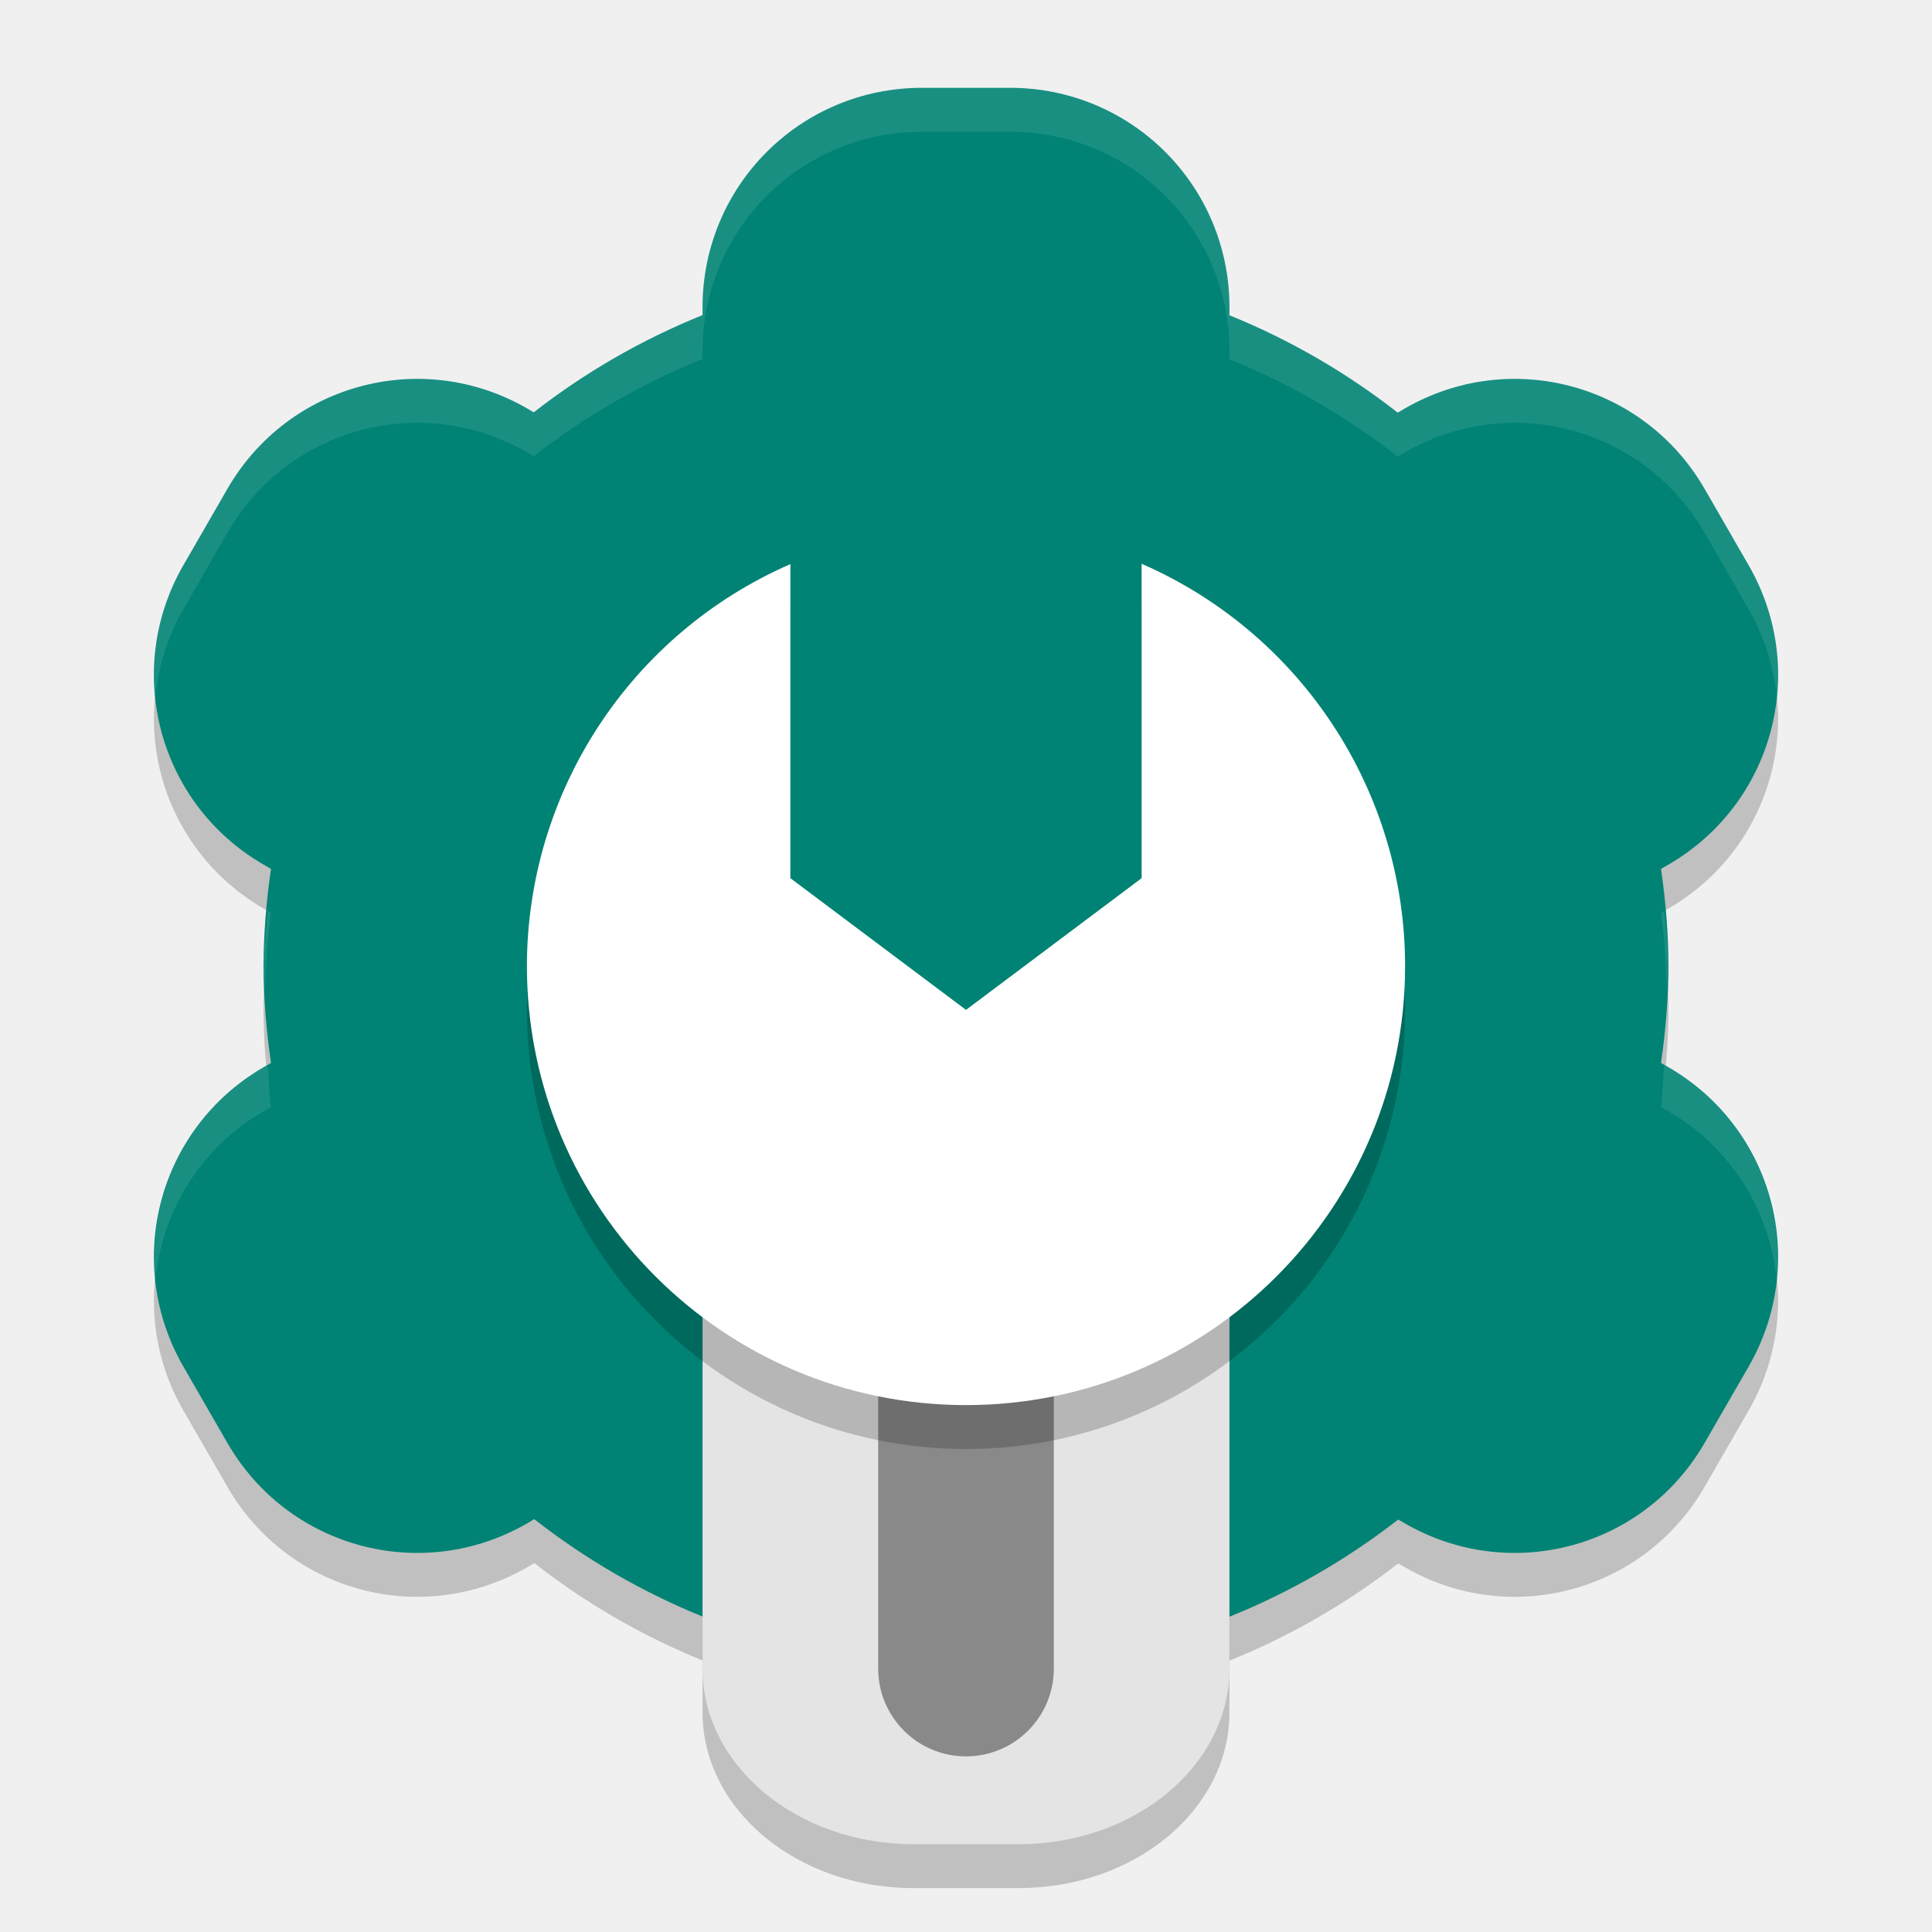
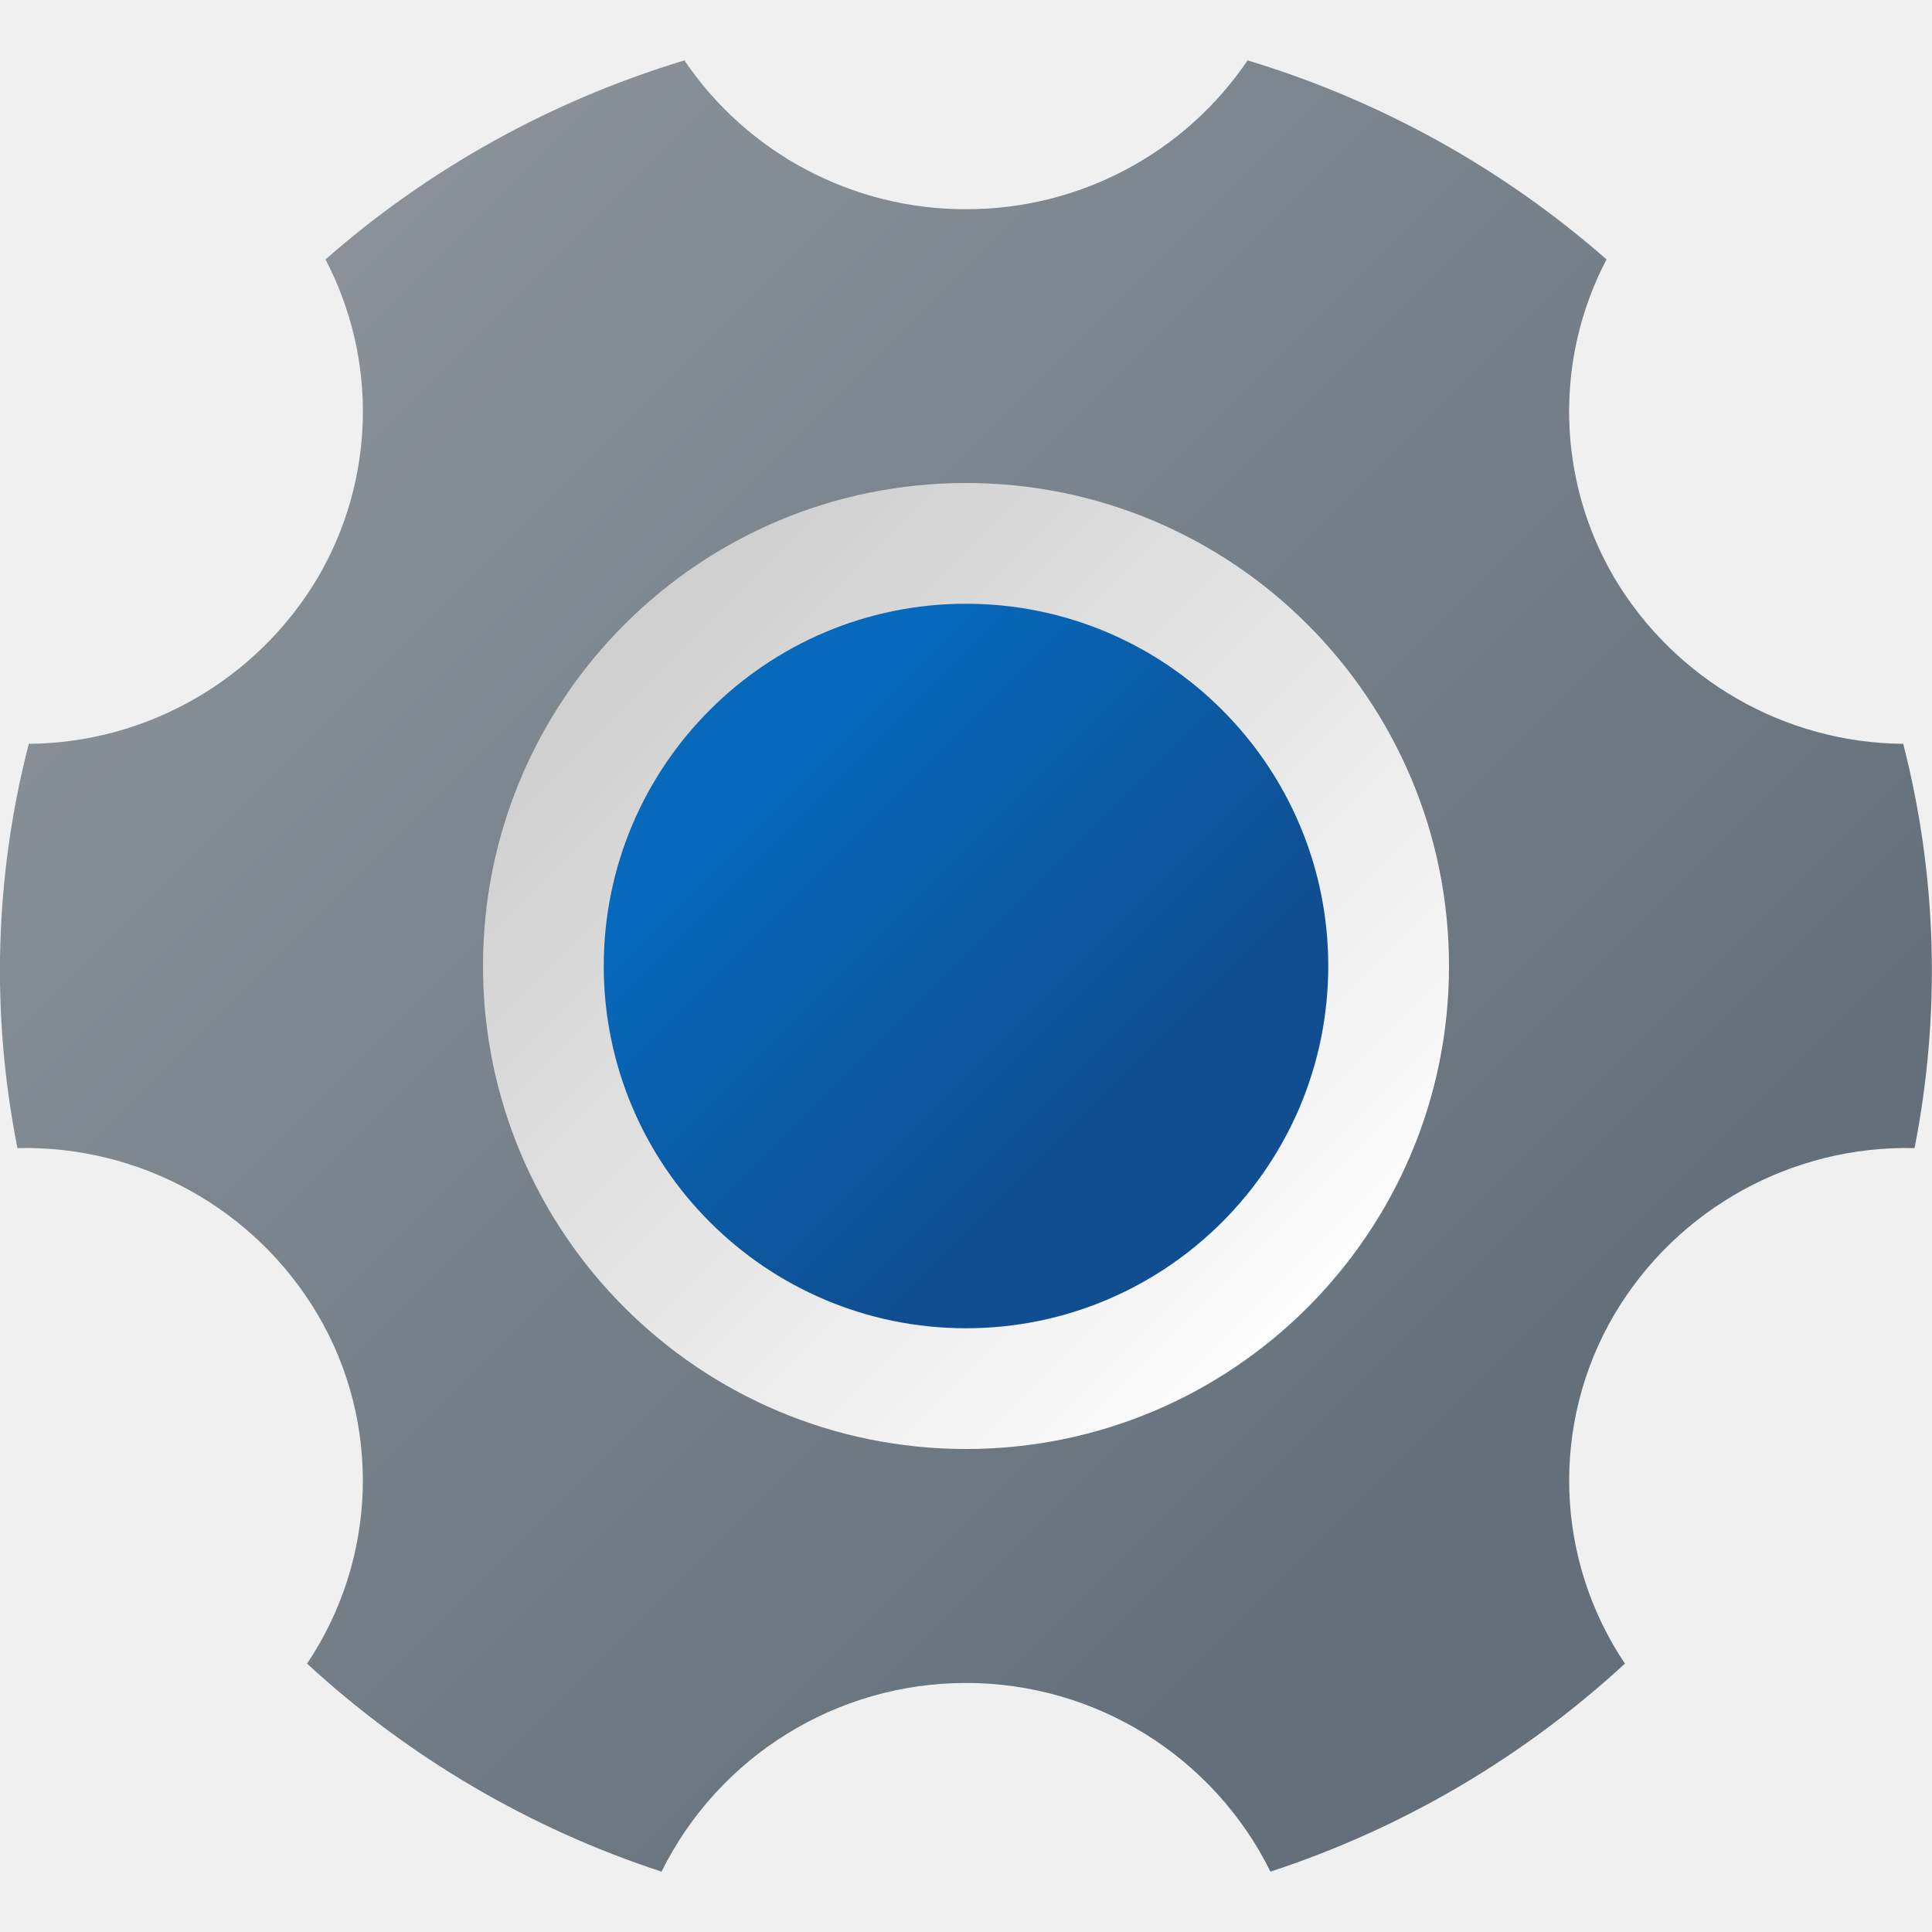
- <svg xmlns="http://www.w3.org/2000/svg" width="22" height="22" version="1">
-   <rect style="opacity:.2" width="6" height="8" x="8" y="13.5" rx="2.4" ry="2" />
-   <path style="opacity:.2" d="m10.5 1.5c-1.385 0-2.5 1.115-2.5 2.5v0.088c-0.689 0.278-1.336 0.651-1.922 1.107l-0.074-0.043c-1.199-0.693-2.722-0.285-3.414 0.914l-0.5 0.867c-0.693 1.199-0.285 2.722 0.914 3.414l0.082 0.047c-0.054 0.366-0.083 0.735-0.086 1.105 0.003 0.37 0.032 0.739 0.086 1.105l-0.082 0.047c-1.199 0.693-1.607 2.215-0.914 3.414l0.5 0.867c0.692 1.199 2.215 1.607 3.414 0.914l0.08-0.047c0.584 0.457 1.229 0.83 1.916 1.109l0.252 0.09c1.304 0.466 0.863 1.9 2.248 1.9h1c1.385 0 0.774-1.07 1.997-1.72l0.503-0.268c0.689-0.278 1.336-0.651 1.922-1.107l0.074 0.043c1.199 0.693 2.722 0.285 3.414-0.914l0.5-0.867c0.693-1.199 0.285-2.722-0.914-3.414l-0.082-0.047c0.054-0.366 0.083-0.735 0.086-1.105-3e-3 -0.37-0.032-0.739-0.086-1.105l0.082-0.047c1.199-0.692 1.607-2.215 0.914-3.414l-0.5-0.867c-0.692-1.199-2.215-1.607-3.414-0.914l-0.08 0.047c-0.584-0.457-1.229-0.83-1.916-1.109v-0.09c0-1.385-1.115-2.5-2.5-2.5z" />
-   <path style="fill:#008374" d="m10.5 1c-1.385 0-2.5 1.115-2.5 2.5v0.088c-0.689 0.278-1.336 0.651-1.922 1.107l-0.074-0.043c-1.199-0.693-2.722-0.285-3.414 0.914l-0.5 0.867c-0.693 1.199-0.285 2.722 0.914 3.414l0.082 0.047c-0.054 0.366-0.083 0.735-0.086 1.105 0.003 0.37 0.032 0.739 0.086 1.105l-0.082 0.047c-1.199 0.693-1.607 2.215-0.914 3.414l0.5 0.867c0.692 1.199 2.215 1.607 3.414 0.914l0.08-0.047c0.584 0.457 1.229 0.83 1.916 1.109l0.252 0.09c1.304 0.466 0.863 1.9 2.248 1.9h1c1.385 0 0.774-1.07 1.997-1.72l0.503-0.268c0.689-0.278 1.336-0.651 1.922-1.107l0.074 0.043c1.199 0.693 2.722 0.285 3.414-0.914l0.5-0.867c0.693-1.199 0.285-2.722-0.914-3.414l-0.082-0.047c0.054-0.366 0.083-0.735 0.086-1.105-3e-3 -0.37-0.032-0.739-0.086-1.105l0.082-0.047c1.199-0.693 1.607-2.215 0.914-3.414l-0.5-0.867c-0.692-1.199-2.215-1.607-3.414-0.914l-0.08 0.047c-0.584-0.457-1.229-0.83-1.916-1.109v-0.09c0-1.385-1.115-2.5-2.5-2.5z" />
-   <rect style="fill:#e4e4e4" width="6" height="8" x="8" y="13" rx="2.4" ry="2" />
-   <rect style="opacity:.4" width="2" height="6" x="10" y="14" rx="1" ry="1" />
-   <path style="opacity:.2" d="m13 6.92v3.58l-2 1.5-2-1.5v-3.576c-1.82 0.794-2.997 2.59-3 4.576 0 2.761 2.239 5 5 5 2.761 0 5-2.239 5-5-1e-3 -1.987-1.179-3.785-3-4.58z" />
-   <path style="fill:#ffffff" d="m13 6.42v3.58l-2 1.5-2-1.5v-3.576c-1.82 0.794-2.997 2.59-3 4.576 0 2.761 2.239 5 5 5 2.761 0 5-2.239 5-5-1e-3 -1.987-1.179-3.785-3-4.58z" />
-   <path style="fill:#ffffff;opacity:.1" d="m13 6.42v0.5c1.733 0.756 2.881 2.421 2.989 4.293 3e-3 -0.071 0.011-0.141 0.011-0.213-1e-3 -1.987-1.179-3.785-3-4.58zm-4 0.004c-1.82 0.794-2.997 2.59-3 4.576 0 0.072 0.008 0.142 0.011 0.213 0.11-1.87 1.257-3.533 2.989-4.289v-0.5zm0 3.576v0.5l2 1.5 2-1.5v-0.5l-2 1.5z" />
-   <path style="fill:#ffffff;opacity:.1" d="m10.5 1c-1.385 0-2.5 1.115-2.5 2.5v0.088c-0.689 0.278-1.336 0.651-1.922 1.107l-0.074-0.043c-1.199-0.693-2.722-0.285-3.414 0.914l-0.5 0.867c-0.273 0.473-0.37 0.994-0.32 1.496 0.035-0.341 0.137-0.679 0.32-0.996l0.5-0.867c0.692-1.199 2.215-1.607 3.414-0.914l0.074 0.043c0.586-0.457 1.233-0.829 1.922-1.107v-0.088c0-1.385 1.115-2.5 2.5-2.5h1c1.385 0 2.5 1.115 2.5 2.5v0.09c0.687 0.279 1.332 0.653 1.916 1.109l0.08-0.047c1.199-0.693 2.722-0.285 3.414 0.914l0.5 0.867c0.183 0.317 0.285 0.655 0.32 0.996 0.05-0.502-0.047-1.023-0.32-1.496l-0.5-0.867c-0.692-1.199-2.215-1.607-3.414-0.914l-0.08 0.047c-0.584-0.457-1.229-0.83-1.916-1.109v-0.09c0-1.385-1.115-2.5-2.5-2.5zm-7.451 9.373c-0.018 0.209-0.047 0.417-0.049 0.627 6.875e-4 0.084 0.016 0.166 0.02 0.25 0.011-0.286 0.024-0.572 0.066-0.855zm15.902 0-0.037 0.021c0.042 0.283 0.055 0.569 0.066 0.855 0.003-0.084 0.019-0.166 0.02-0.25-0.002-0.21-0.031-0.418-0.049-0.627zm-15.902 1.754-0.045 0.025c-0.883 0.51-1.332 1.469-1.234 2.418 0.077-0.772 0.508-1.498 1.234-1.918l0.082-0.047c-0.023-0.158-0.023-0.319-0.037-0.479zm15.902 0c-0.014 0.159-0.014 0.32-0.037 0.479l0.082 0.047c0.727 0.42 1.158 1.146 1.234 1.918 0.098-0.949-0.352-1.908-1.234-2.418z" />
+ <svg xmlns="http://www.w3.org/2000/svg" width="32px" height="32px" viewBox="0 0 32 32" version="1.1">
+   <defs>
+     <linearGradient id="linear0" gradientUnits="userSpaceOnUse" x1="22.27" y1="11.73" x2="9.646" y2="24.354" gradientTransform="matrix(1,0,0,-1,0,34)">
+       <stop offset="0" style="stop-color:rgb(100%,100%,100%);stop-opacity:1;" />
+       <stop offset="0.242" style="stop-color:rgb(94.902%,94.902%,94.902%);stop-opacity:1;" />
+       <stop offset="1" style="stop-color:rgb(80%,80%,80%);stop-opacity:1;" />
+     </linearGradient>
+     <linearGradient id="linear1" gradientUnits="userSpaceOnUse" x1="10.386" y1="23.614" x2="20.234" y2="13.766" gradientTransform="matrix(1,0,0,-1,0,34)">
+       <stop offset="0.229" style="stop-color:rgb(2.353%,41.176%,73.725%);stop-opacity:1;" />
+       <stop offset="0.804" style="stop-color:rgb(6.275%,30.588%,56.863%);stop-opacity:1;" />
+     </linearGradient>
+     <linearGradient id="linear2" gradientUnits="userSpaceOnUse" x1="1.185" y1="32.737" x2="27.173" y2="6.749" gradientTransform="matrix(1,0,0,-1,0,34)">
+       <stop offset="0.145" style="stop-color:rgb(54.118%,56.863%,59.608%);stop-opacity:1;" />
+       <stop offset="0.894" style="stop-color:rgb(38.824%,43.922%,48.235%);stop-opacity:1;" />
+     </linearGradient>
+   </defs>
+   <g id="surface1">
+     <path style=" stroke:none;fill-rule:nonzero;fill:url(#linear0);" d="M 25 16 C 25 20.969 20.969 25 16 25 C 11.031 25 7 20.969 7 16 C 7 11.031 11.031 7 16 7 C 20.969 7 25 11.031 25 16 Z M 25 16 " />
+     <path style=" stroke:none;fill-rule:nonzero;fill:url(#linear1);" d="M 22 16 C 22 19.312 19.312 22 16 22 C 12.688 22 10 19.312 10 16 C 10 12.688 12.688 10 16 10 C 19.312 10 22 12.688 22 16 Z M 22 16 " />
+     <path style=" stroke:none;fill-rule:nonzero;fill:url(#linear2);" d="M 31.523 12.32 C 29.559 12.305 27.742 11.258 26.738 9.57 C 25.789 7.953 25.738 5.961 26.609 4.297 C 24.887 2.785 22.859 1.664 20.664 1 C 19.617 2.547 17.867 3.469 16 3.465 C 14.133 3.469 12.383 2.547 11.336 1 C 9.141 1.664 7.113 2.785 5.391 4.297 C 6.262 5.961 6.211 7.953 5.262 9.57 C 4.258 11.258 2.441 12.305 0.477 12.32 C -0.09 14.508 -0.152 16.797 0.289 19.016 C 2.324 18.969 4.227 20.023 5.262 21.773 C 6.32 23.57 6.25 25.82 5.086 27.555 C 6.773 29.109 8.773 30.285 10.957 31 C 11.906 29.086 13.859 27.875 16 27.875 C 18.141 27.875 20.094 29.086 21.043 31 C 23.227 30.285 25.227 29.109 26.914 27.555 C 25.75 25.82 25.68 23.574 26.738 21.773 C 27.773 20.023 29.676 18.969 31.711 19.016 C 32.148 16.797 32.086 14.508 31.523 12.32 Z M 16 24 C 11.582 24 8 20.418 8 16 C 8 11.582 11.582 8 16 8 C 20.418 8 24 11.582 24 16 C 24 20.418 20.418 24 16 24 Z M 16 24 " />
+   </g>
</svg>
